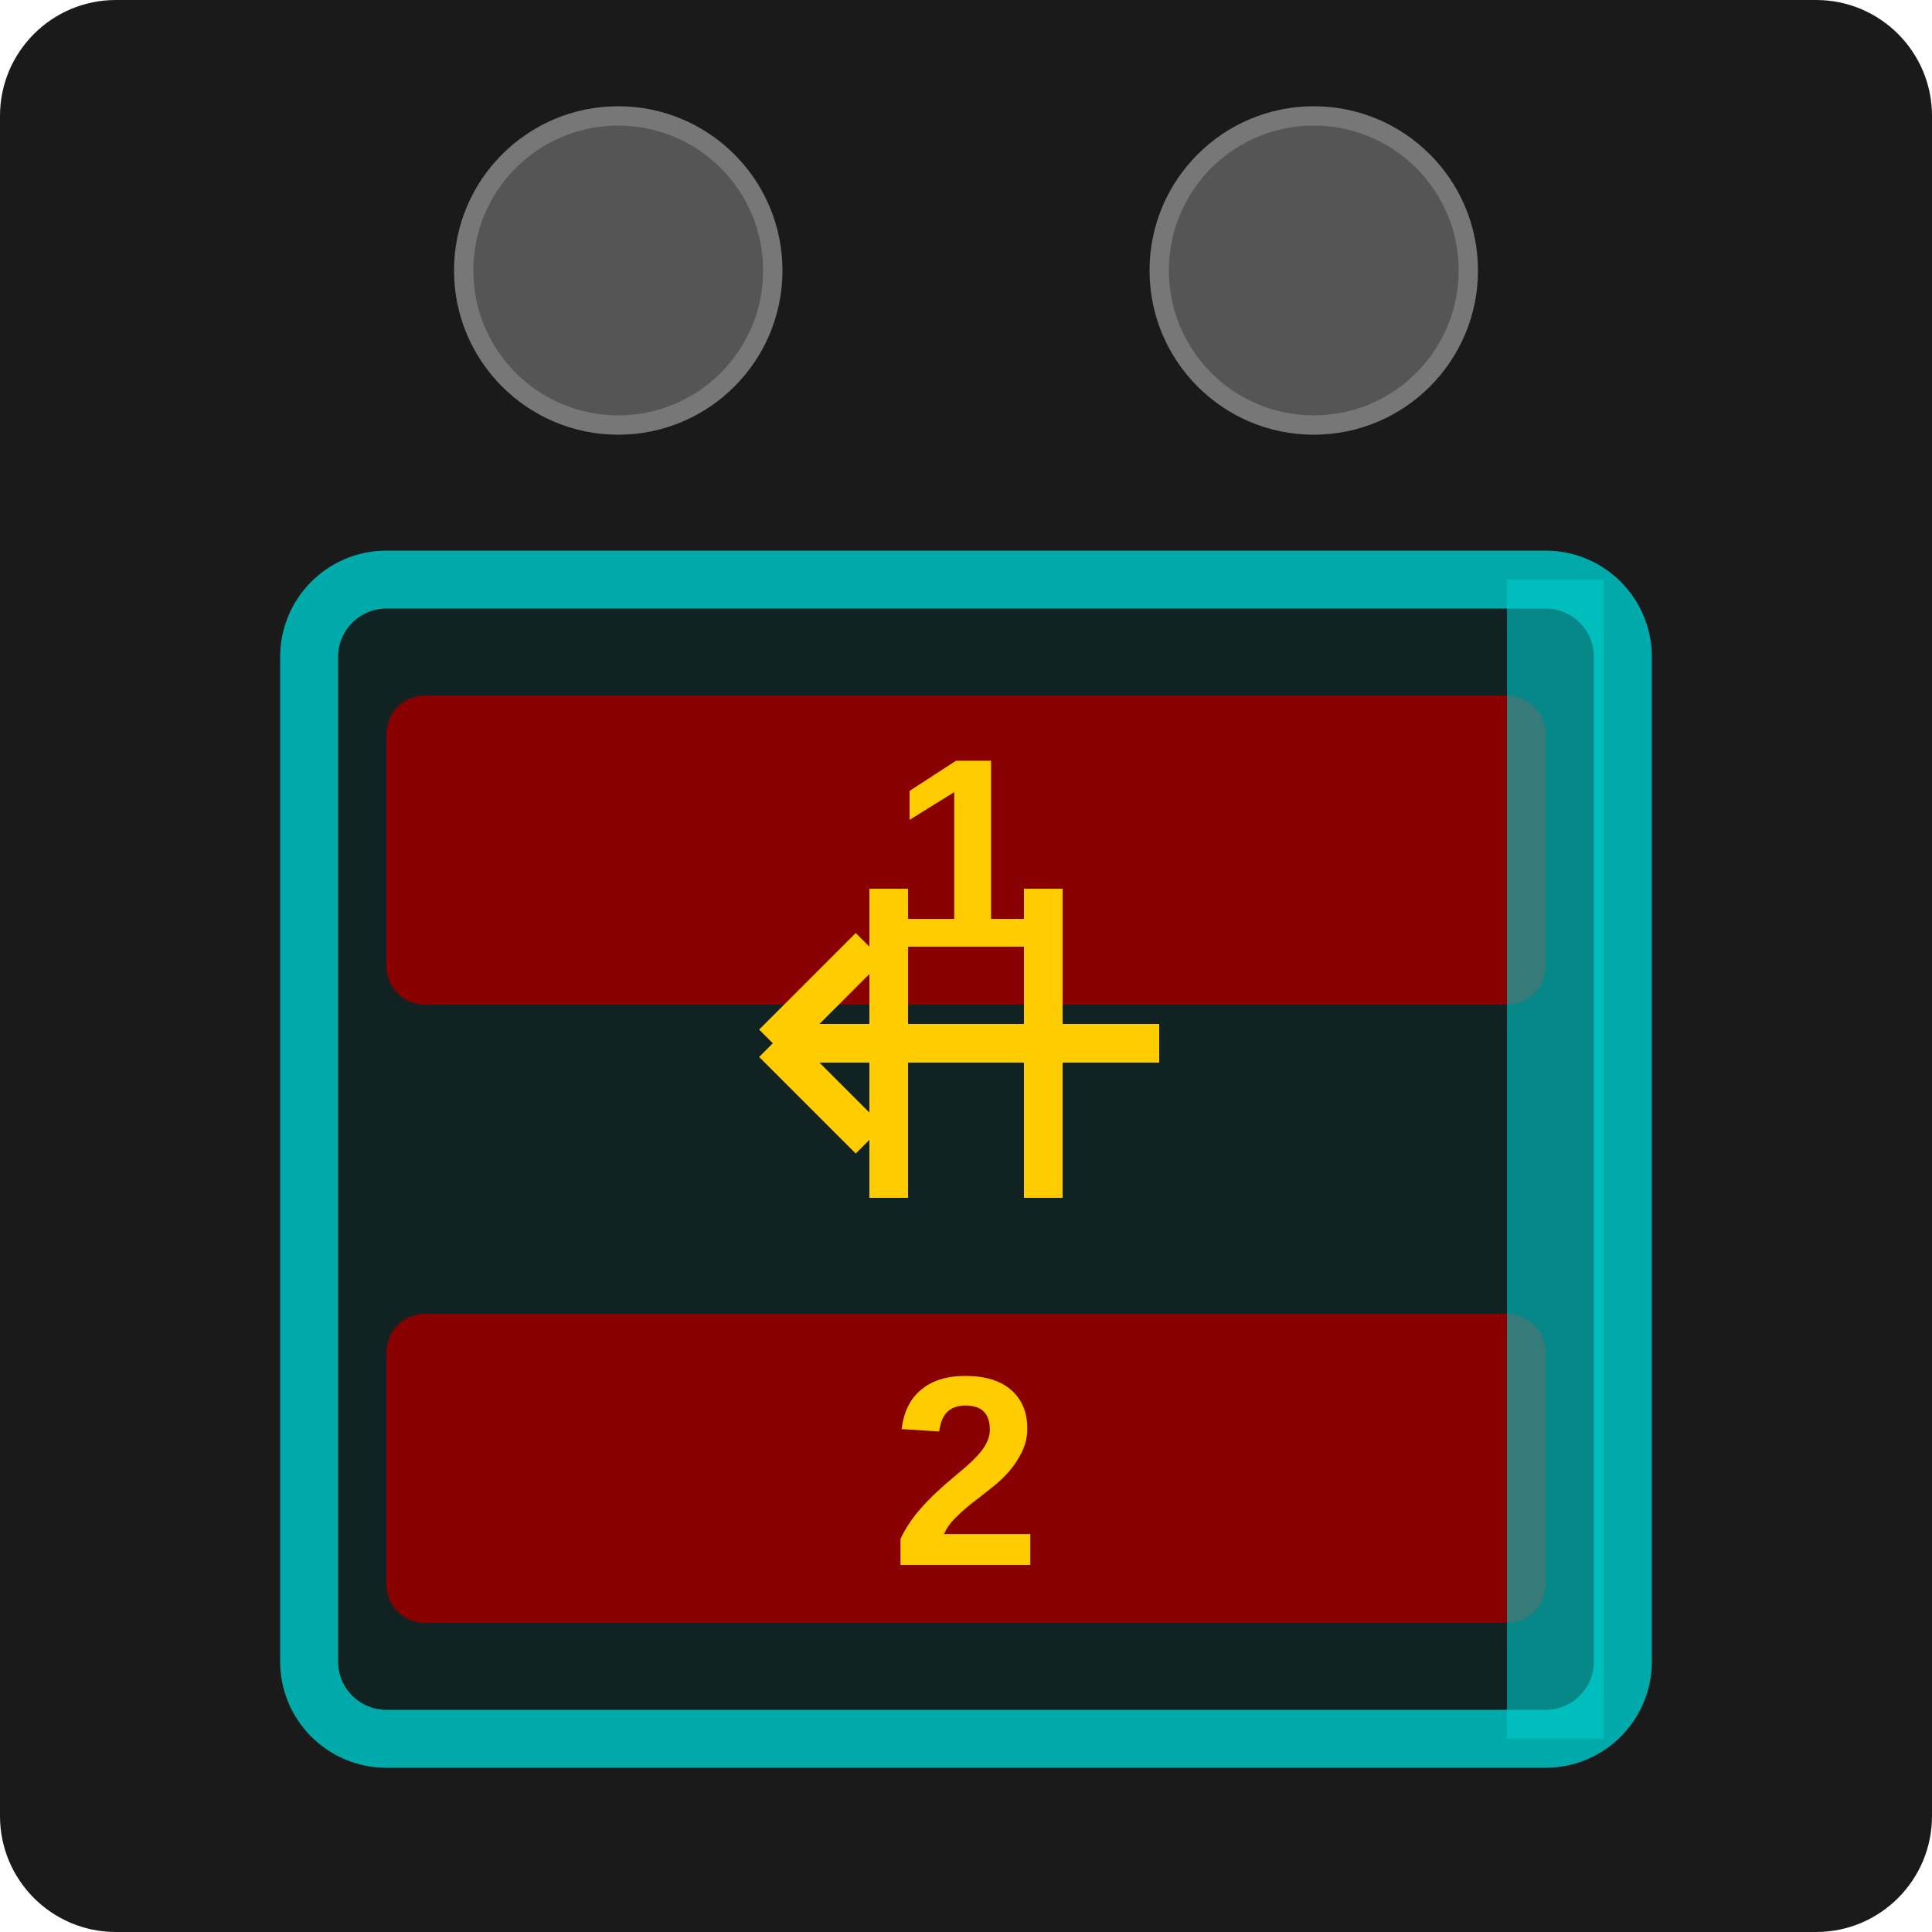
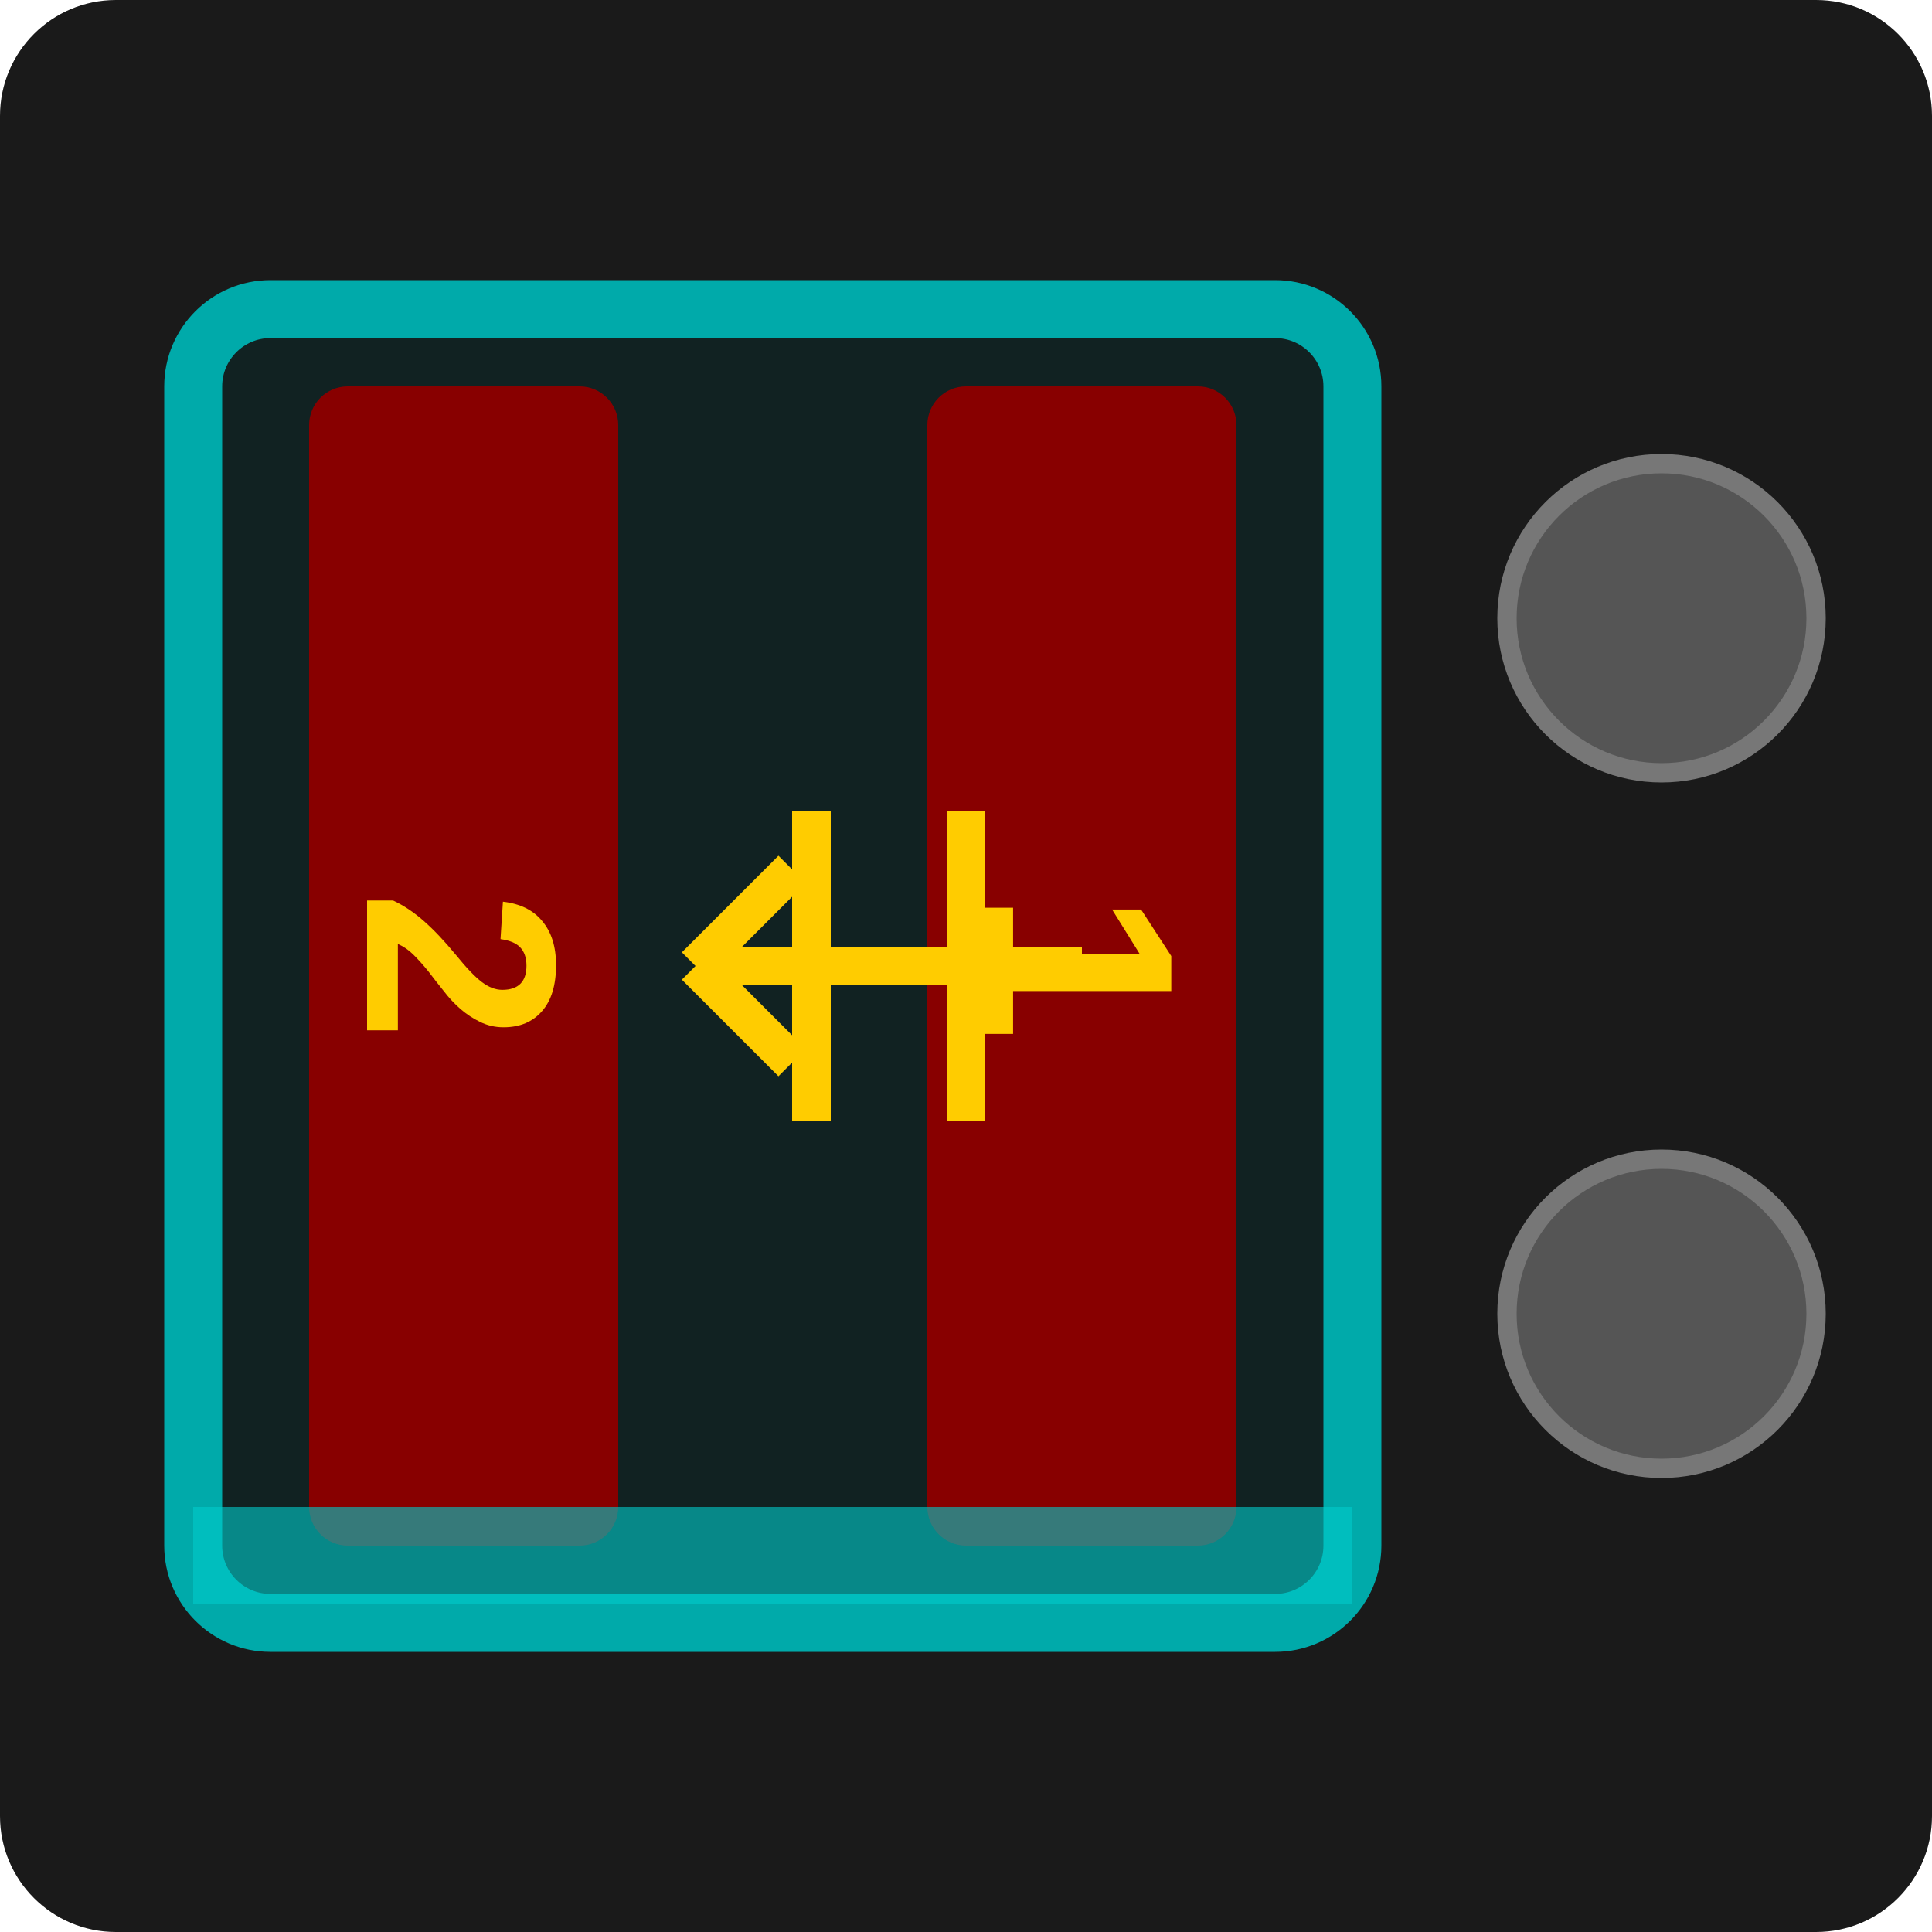
<svg xmlns="http://www.w3.org/2000/svg" viewBox="0 0 50 50" width="50" height="50">
  <rect width="50" height="50" fill="#1a1a1a" rx="3" />
-   <circle cx="16" cy="7" r="4" fill="#555555" stroke="#777777" stroke-width="0.5" />
-   <circle cx="34" cy="7" r="4" fill="#555555" stroke="#777777" stroke-width="0.5" />
-   <rect x="8" y="15" width="34" height="30" fill="#112222" stroke="#00aaaa" stroke-width="1.5" rx="2" />
-   <rect x="10" y="18" width="30" height="8" fill="#880000" rx="1" />
-   <text x="25" y="24.5" text-anchor="middle" fill="#ffcc00" font-family="Arial, sans-serif" font-size="7" font-weight="bold">1</text>
-   <rect x="10" y="34" width="30" height="8" fill="#880000" rx="1" />
-   <text x="25" y="40.5" text-anchor="middle" fill="#ffcc00" font-family="Arial, sans-serif" font-size="7" font-weight="bold">2</text>
-   <g transform="translate(25, 27) rotate(90)" stroke="#ffcc00" stroke-width="1" fill="none">
-     <line x1="0" y1="-5" x2="0" y2="5" />
-     <line x1="-4" y1="-2" x2="4" y2="-2" />
-     <line x1="-4" y1="2" x2="4" y2="2" />
-     <line x1="0" y1="5" x2="-2.5" y2="2.5" />
-     <line x1="0" y1="5" x2="2.5" y2="2.5" />
+   <g transform="rotate(90 25 25)">
+     <circle cx="16" cy="7" r="4" fill="#555555" stroke="#777777" stroke-width="0.5" />
+     <circle cx="34" cy="7" r="4" fill="#555555" stroke="#777777" stroke-width="0.5" />
+     <rect x="8" y="15" width="34" height="30" fill="#112222" stroke="#00aaaa" stroke-width="1.5" rx="2" />
+     <rect x="10" y="18" width="30" height="8" fill="#880000" rx="1" />
+     <text x="25" y="24.5" text-anchor="middle" fill="#ffcc00" font-family="Arial, sans-serif" font-size="7" font-weight="bold">1</text>
+     <rect x="10" y="34" width="30" height="8" fill="#880000" rx="1" />
+     <text x="25" y="40.5" text-anchor="middle" fill="#ffcc00" font-family="Arial, sans-serif" font-size="7" font-weight="bold">2</text>
+     <g transform="translate(25, 27)" stroke="#ffcc00" stroke-width="1" fill="none">
+       <line x1="0" y1="-5" x2="0" y2="5" />
+       <line x1="-4" y1="-2" x2="4" y2="-2" />
+       <line x1="-4" y1="2" x2="4" y2="2" />
+       <line x1="0" y1="5" x2="-2.5" y2="2.5" />
+       <line x1="0" y1="5" x2="2.5" y2="2.5" />
+     </g>
+     <rect x="39" y="15" width="2.5" height="30" fill="#00cccc" opacity="0.6" />
  </g>
-   <rect x="39" y="15" width="2.5" height="30" fill="#00cccc" opacity="0.6" />
</svg>
